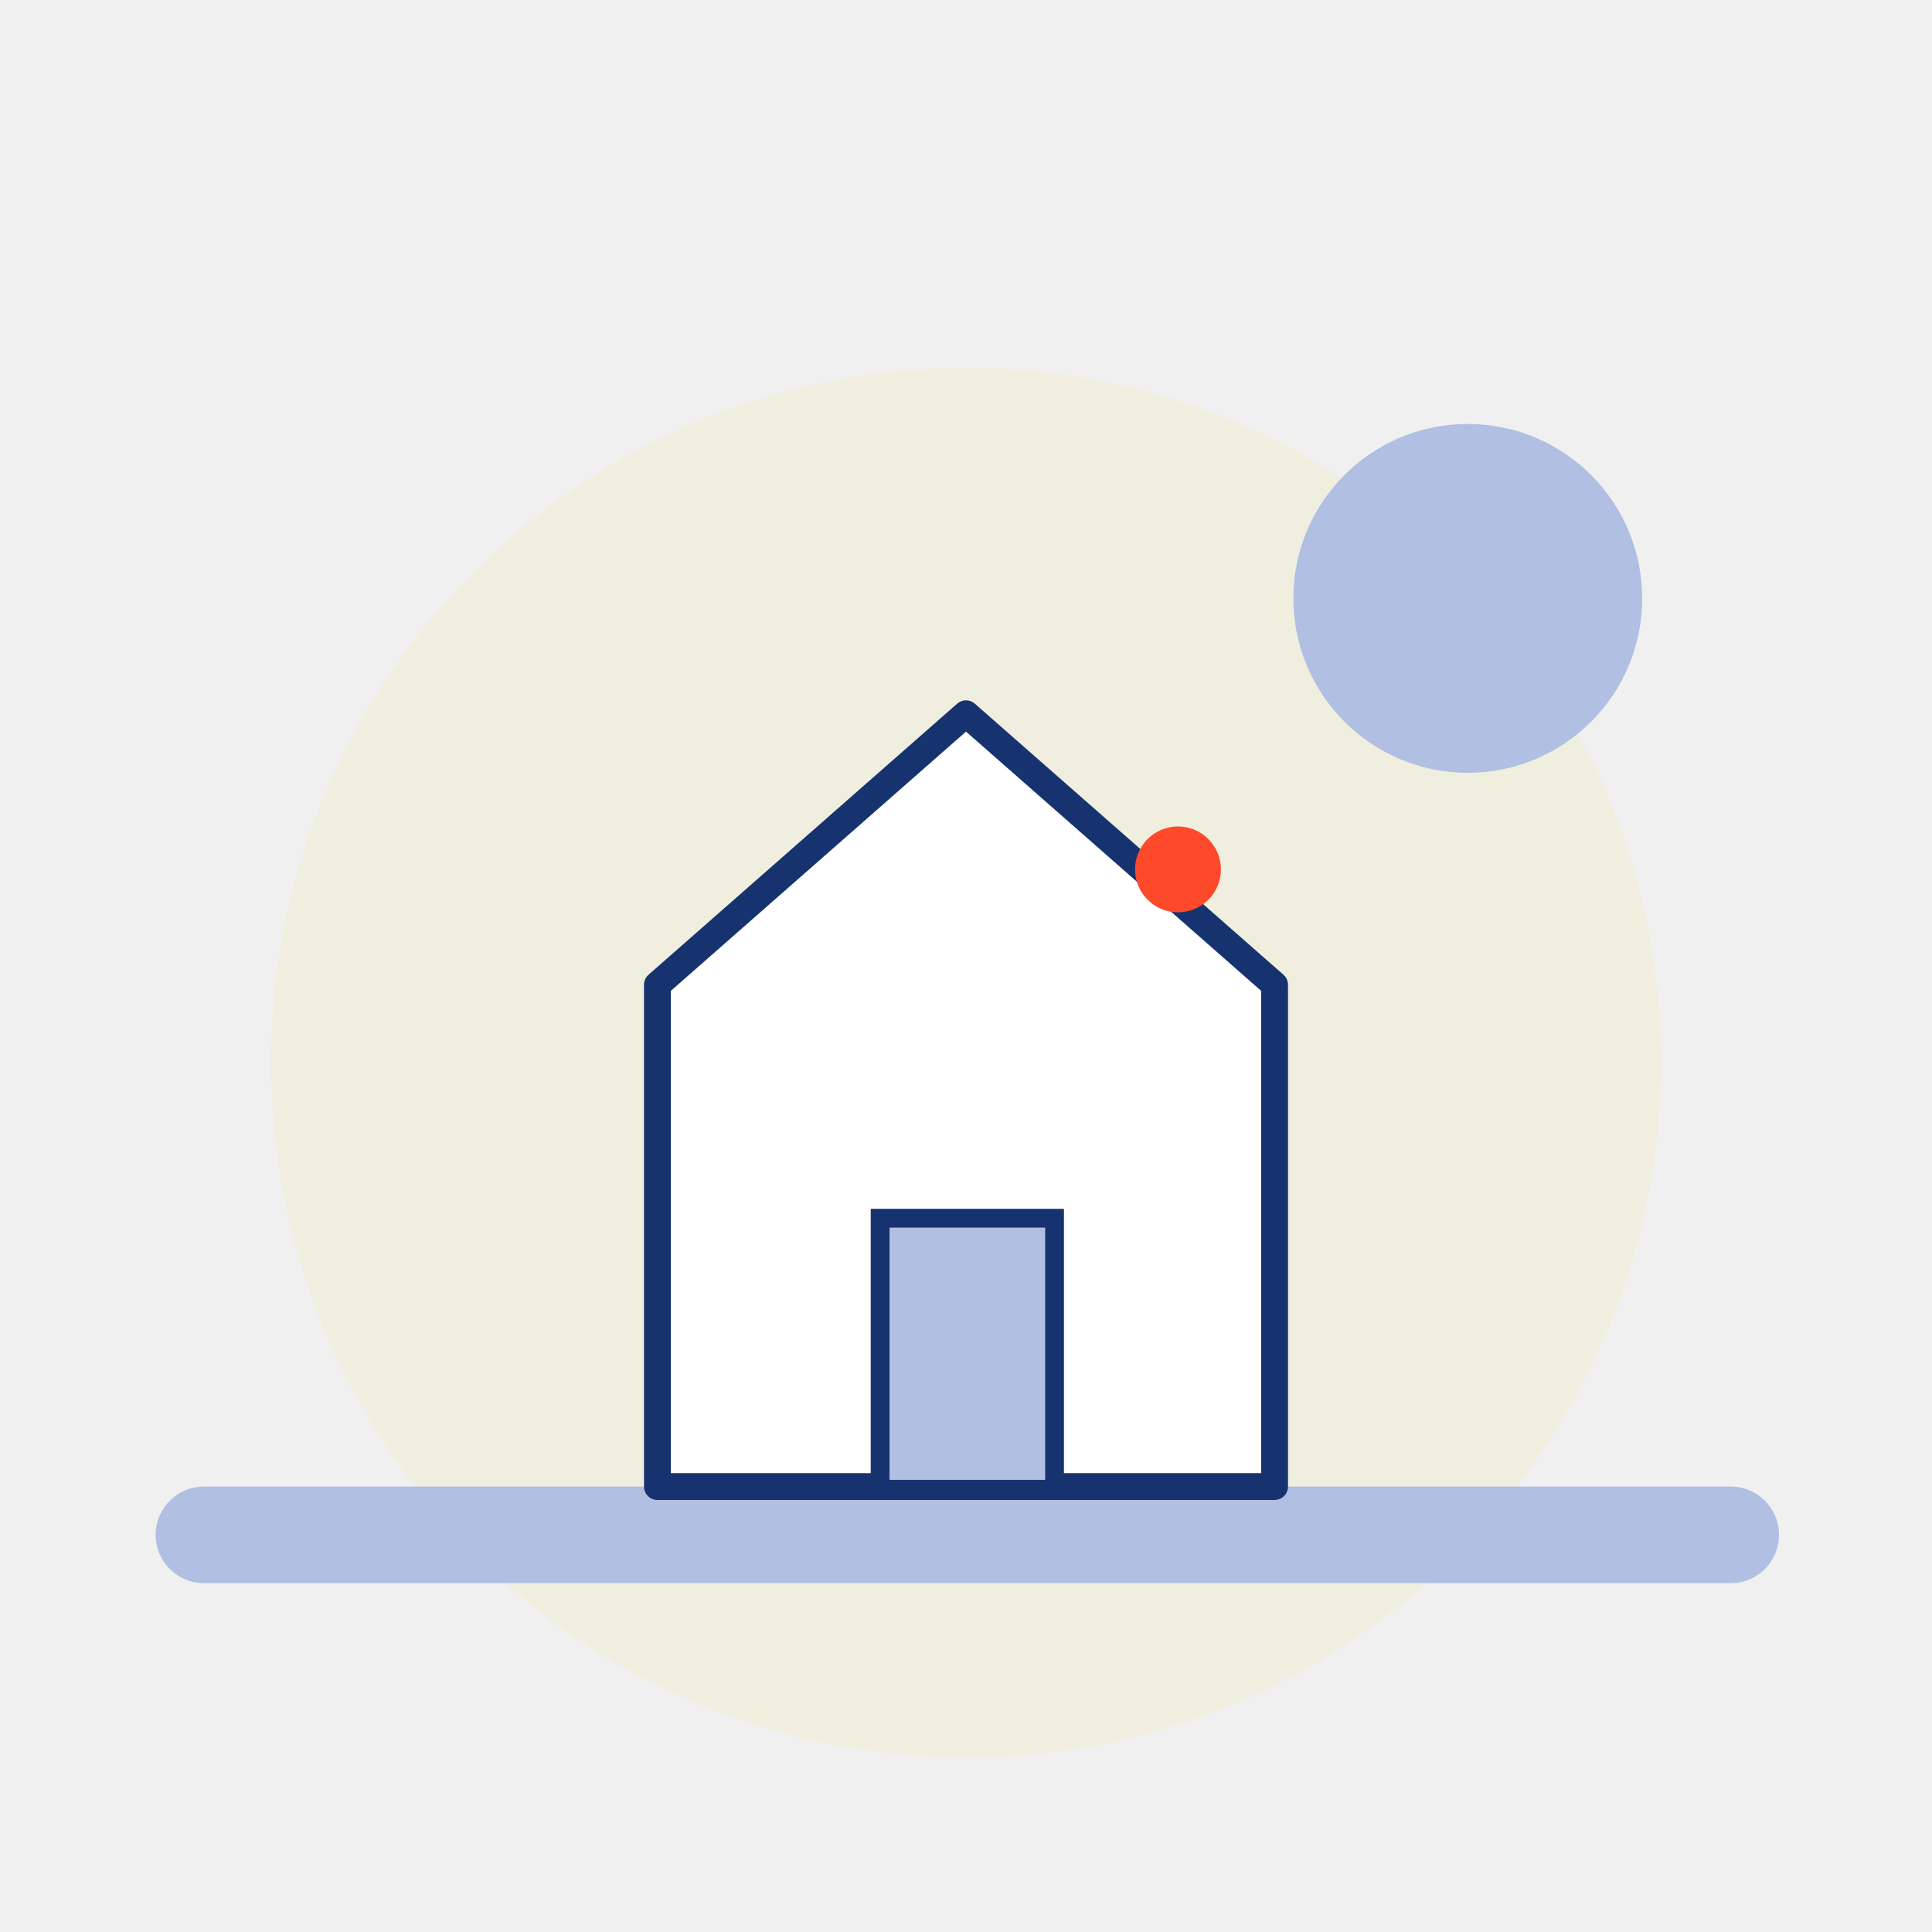
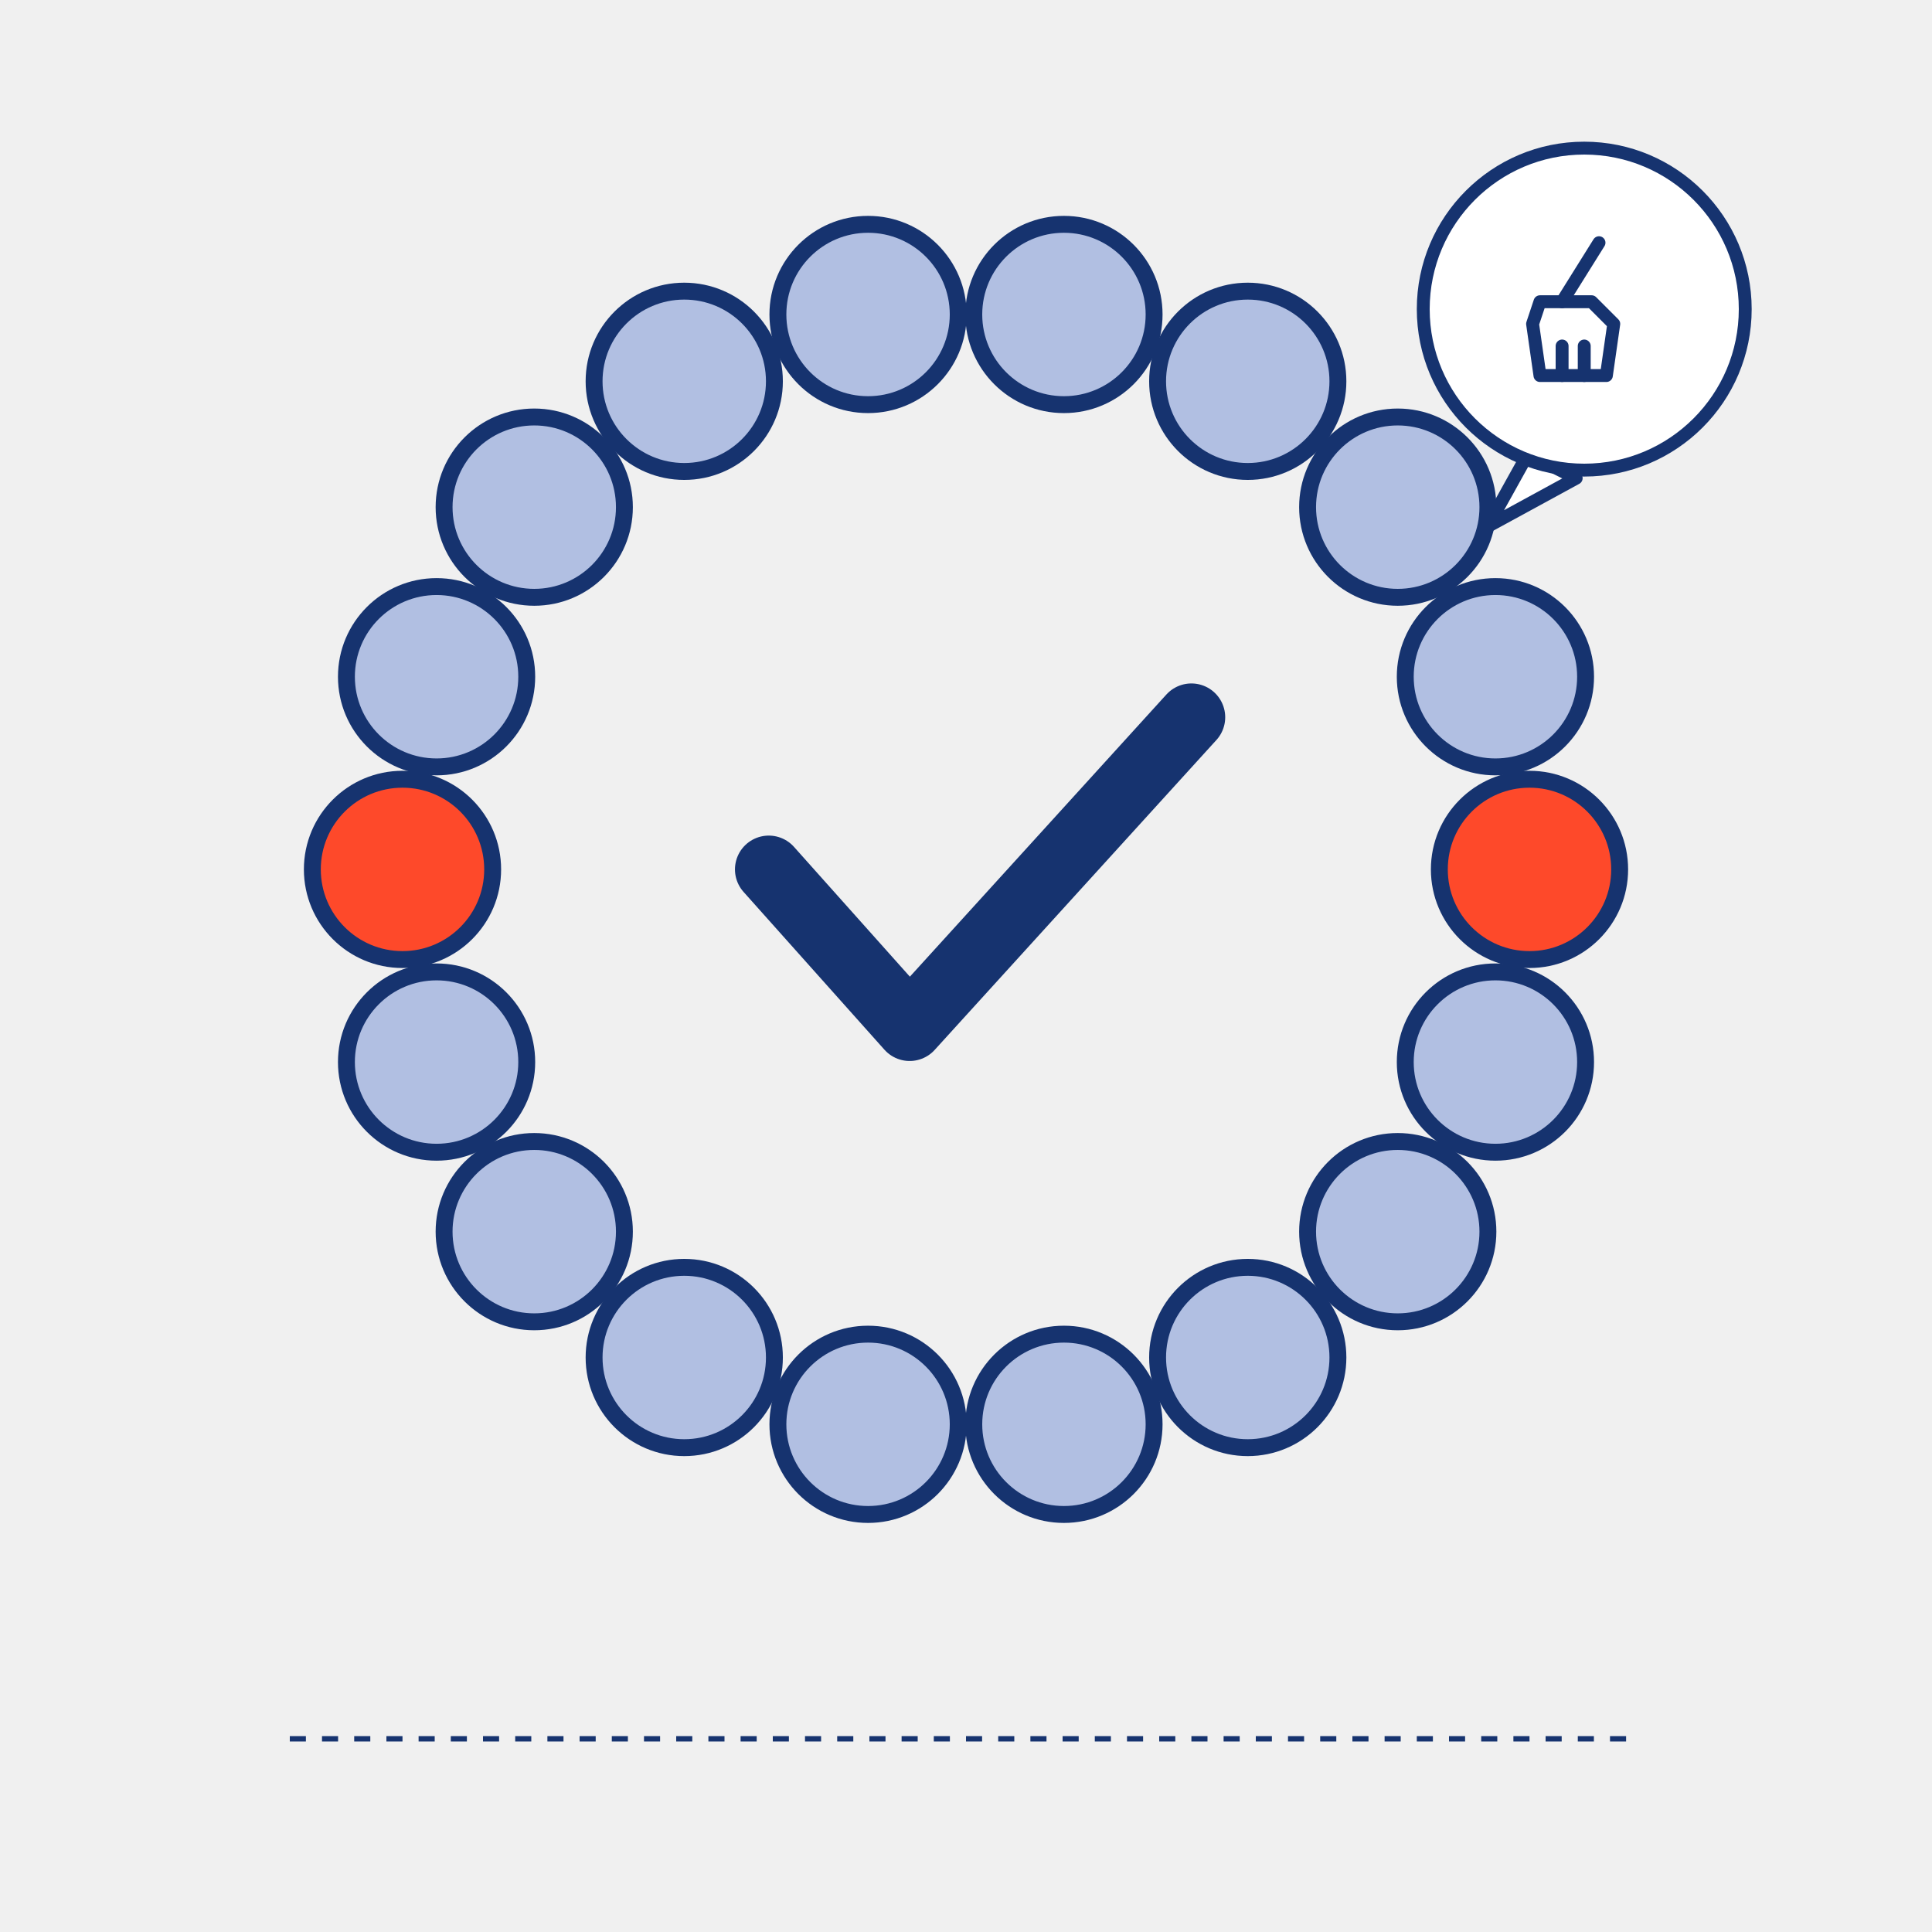
<svg xmlns="http://www.w3.org/2000/svg" viewBox="0 0 720 720" width="720" height="720">
-   <circle cx="360" cy="396" r="259" fill="#F0EEDF" />
-   <circle cx="547" cy="223" r="65" fill="#B1BFE2" />
-   <rect x="58" y="554" width="605" height="36" rx="18" fill="#B1BFE2" />
-   <path d="M245 554V367l115 -101 115 101V554z" fill="#FFFFFF" stroke="#16336F" stroke-width="10" stroke-linejoin="round" />
-   <rect x="328" y="454" width="65" height="101" fill="#B1BFE2" stroke="#16336F" stroke-width="7" />
-   <circle cx="439" cy="324" r="16" fill="#FE492A" />
+   <circle cx="570.0" cy="324.0" r="33.6" fill="#FE492A" stroke="#16336F" stroke-width="6.3" />
+   <circle cx="557.3" cy="395.8" r="33.6" fill="#B1BFE2" stroke="#16336F" stroke-width="6.3" />
+   <circle cx="520.9" cy="459.0" r="33.6" fill="#B1BFE2" stroke="#16336F" stroke-width="6.3" />
+   <circle cx="465.0" cy="505.9" r="33.6" fill="#B1BFE2" stroke="#16336F" stroke-width="6.3" />
+   <circle cx="396.5" cy="530.8" r="33.6" fill="#B1BFE2" stroke="#16336F" stroke-width="6.3" />
+   <circle cx="323.5" cy="530.8" r="33.6" fill="#B1BFE2" stroke="#16336F" stroke-width="6.3" />
+   <circle cx="255.0" cy="505.9" r="33.6" fill="#B1BFE2" stroke="#16336F" stroke-width="6.3" />
+   <circle cx="199.1" cy="459.0" r="33.6" fill="#B1BFE2" stroke="#16336F" stroke-width="6.3" />
+   <circle cx="162.7" cy="395.8" r="33.6" fill="#B1BFE2" stroke="#16336F" stroke-width="6.3" />
+   <circle cx="150.0" cy="324.0" r="33.6" fill="#FE492A" stroke="#16336F" stroke-width="6.3" />
+   <circle cx="162.7" cy="252.2" r="33.6" fill="#B1BFE2" stroke="#16336F" stroke-width="6.3" />
+   <circle cx="199.1" cy="189.0" r="33.6" fill="#B1BFE2" stroke="#16336F" stroke-width="6.3" />
+   <circle cx="255.0" cy="142.1" r="33.6" fill="#B1BFE2" stroke="#16336F" stroke-width="6.3" />
+   <circle cx="323.5" cy="117.2" r="33.6" fill="#B1BFE2" stroke="#16336F" stroke-width="6.3" />
+   <circle cx="396.5" cy="117.2" r="33.6" fill="#B1BFE2" stroke="#16336F" stroke-width="6.3" />
+   <circle cx="465.0" cy="142.1" r="33.6" fill="#B1BFE2" stroke="#16336F" stroke-width="6.3" />
+   <circle cx="520.9" cy="189.0" r="33.6" fill="#B1BFE2" stroke="#16336F" stroke-width="6.3" />
+   <circle cx="557.3" cy="252.2" r="33.6" fill="#B1BFE2" stroke="#16336F" stroke-width="6.3" />
+   <path d="M286.5 324.0l52.5 58.8l105.0-115.5" fill="none" stroke="#16336F" stroke-width="25.2" stroke-linecap="round" stroke-linejoin="round" />
+   <path d="M569.4 169.2l-15.0 27.0l33.0 -18.0z" fill="#FFFFFF" stroke="#16336F" stroke-width="4.8" stroke-linejoin="round" />
+   <circle cx="590.4" cy="115.2" r="60" fill="#FFFFFF" stroke="#16336F" stroke-width="4.8" />
+   <g transform="translate(557.4 82.2) scale(2.750)" fill="none" stroke="#16336F" stroke-width="1.75" stroke-linecap="round" stroke-linejoin="round">
+     <path d="M14 3 9 11" />
+     <path d="M6 11h7l3 3-1 7H6l-1-7z" />
+     <path d="M9 17v4" />
+     <path d="M12 17v4" />
+   </g>
+   <path d="M108.0 648.0h504" stroke="#16336F" stroke-width="2.0" stroke-dasharray="6.0 6.0" />
</svg>
